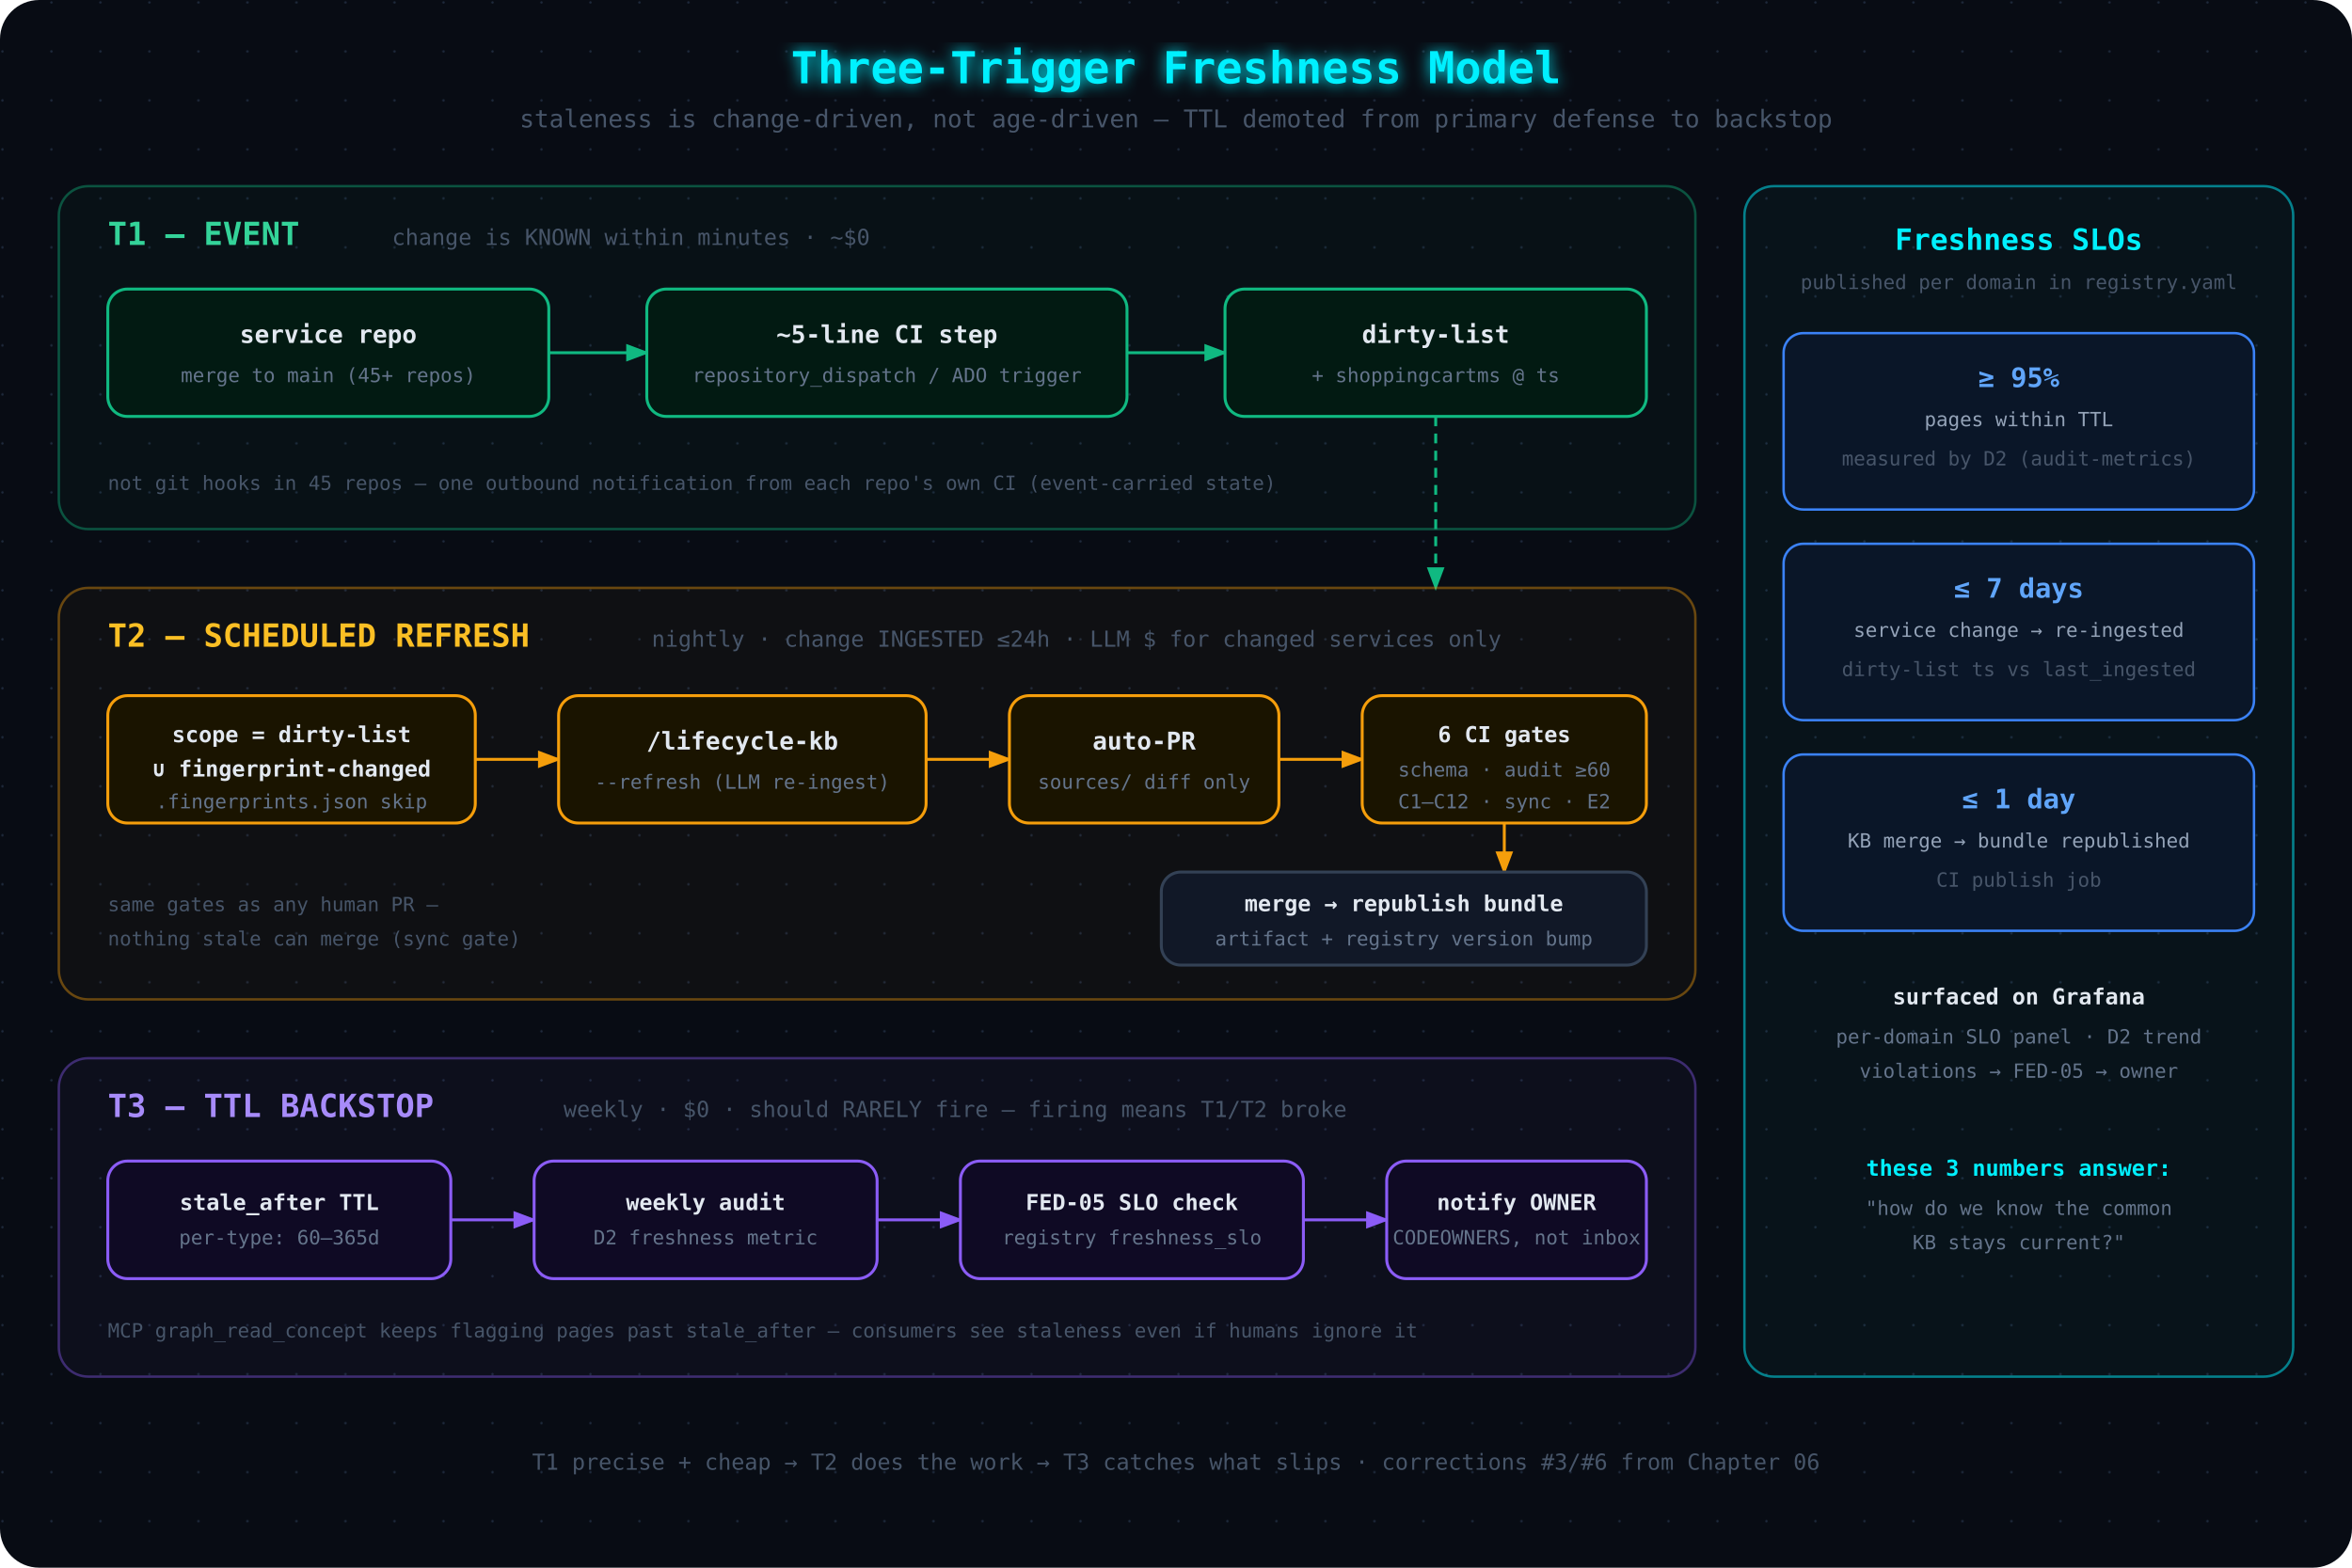
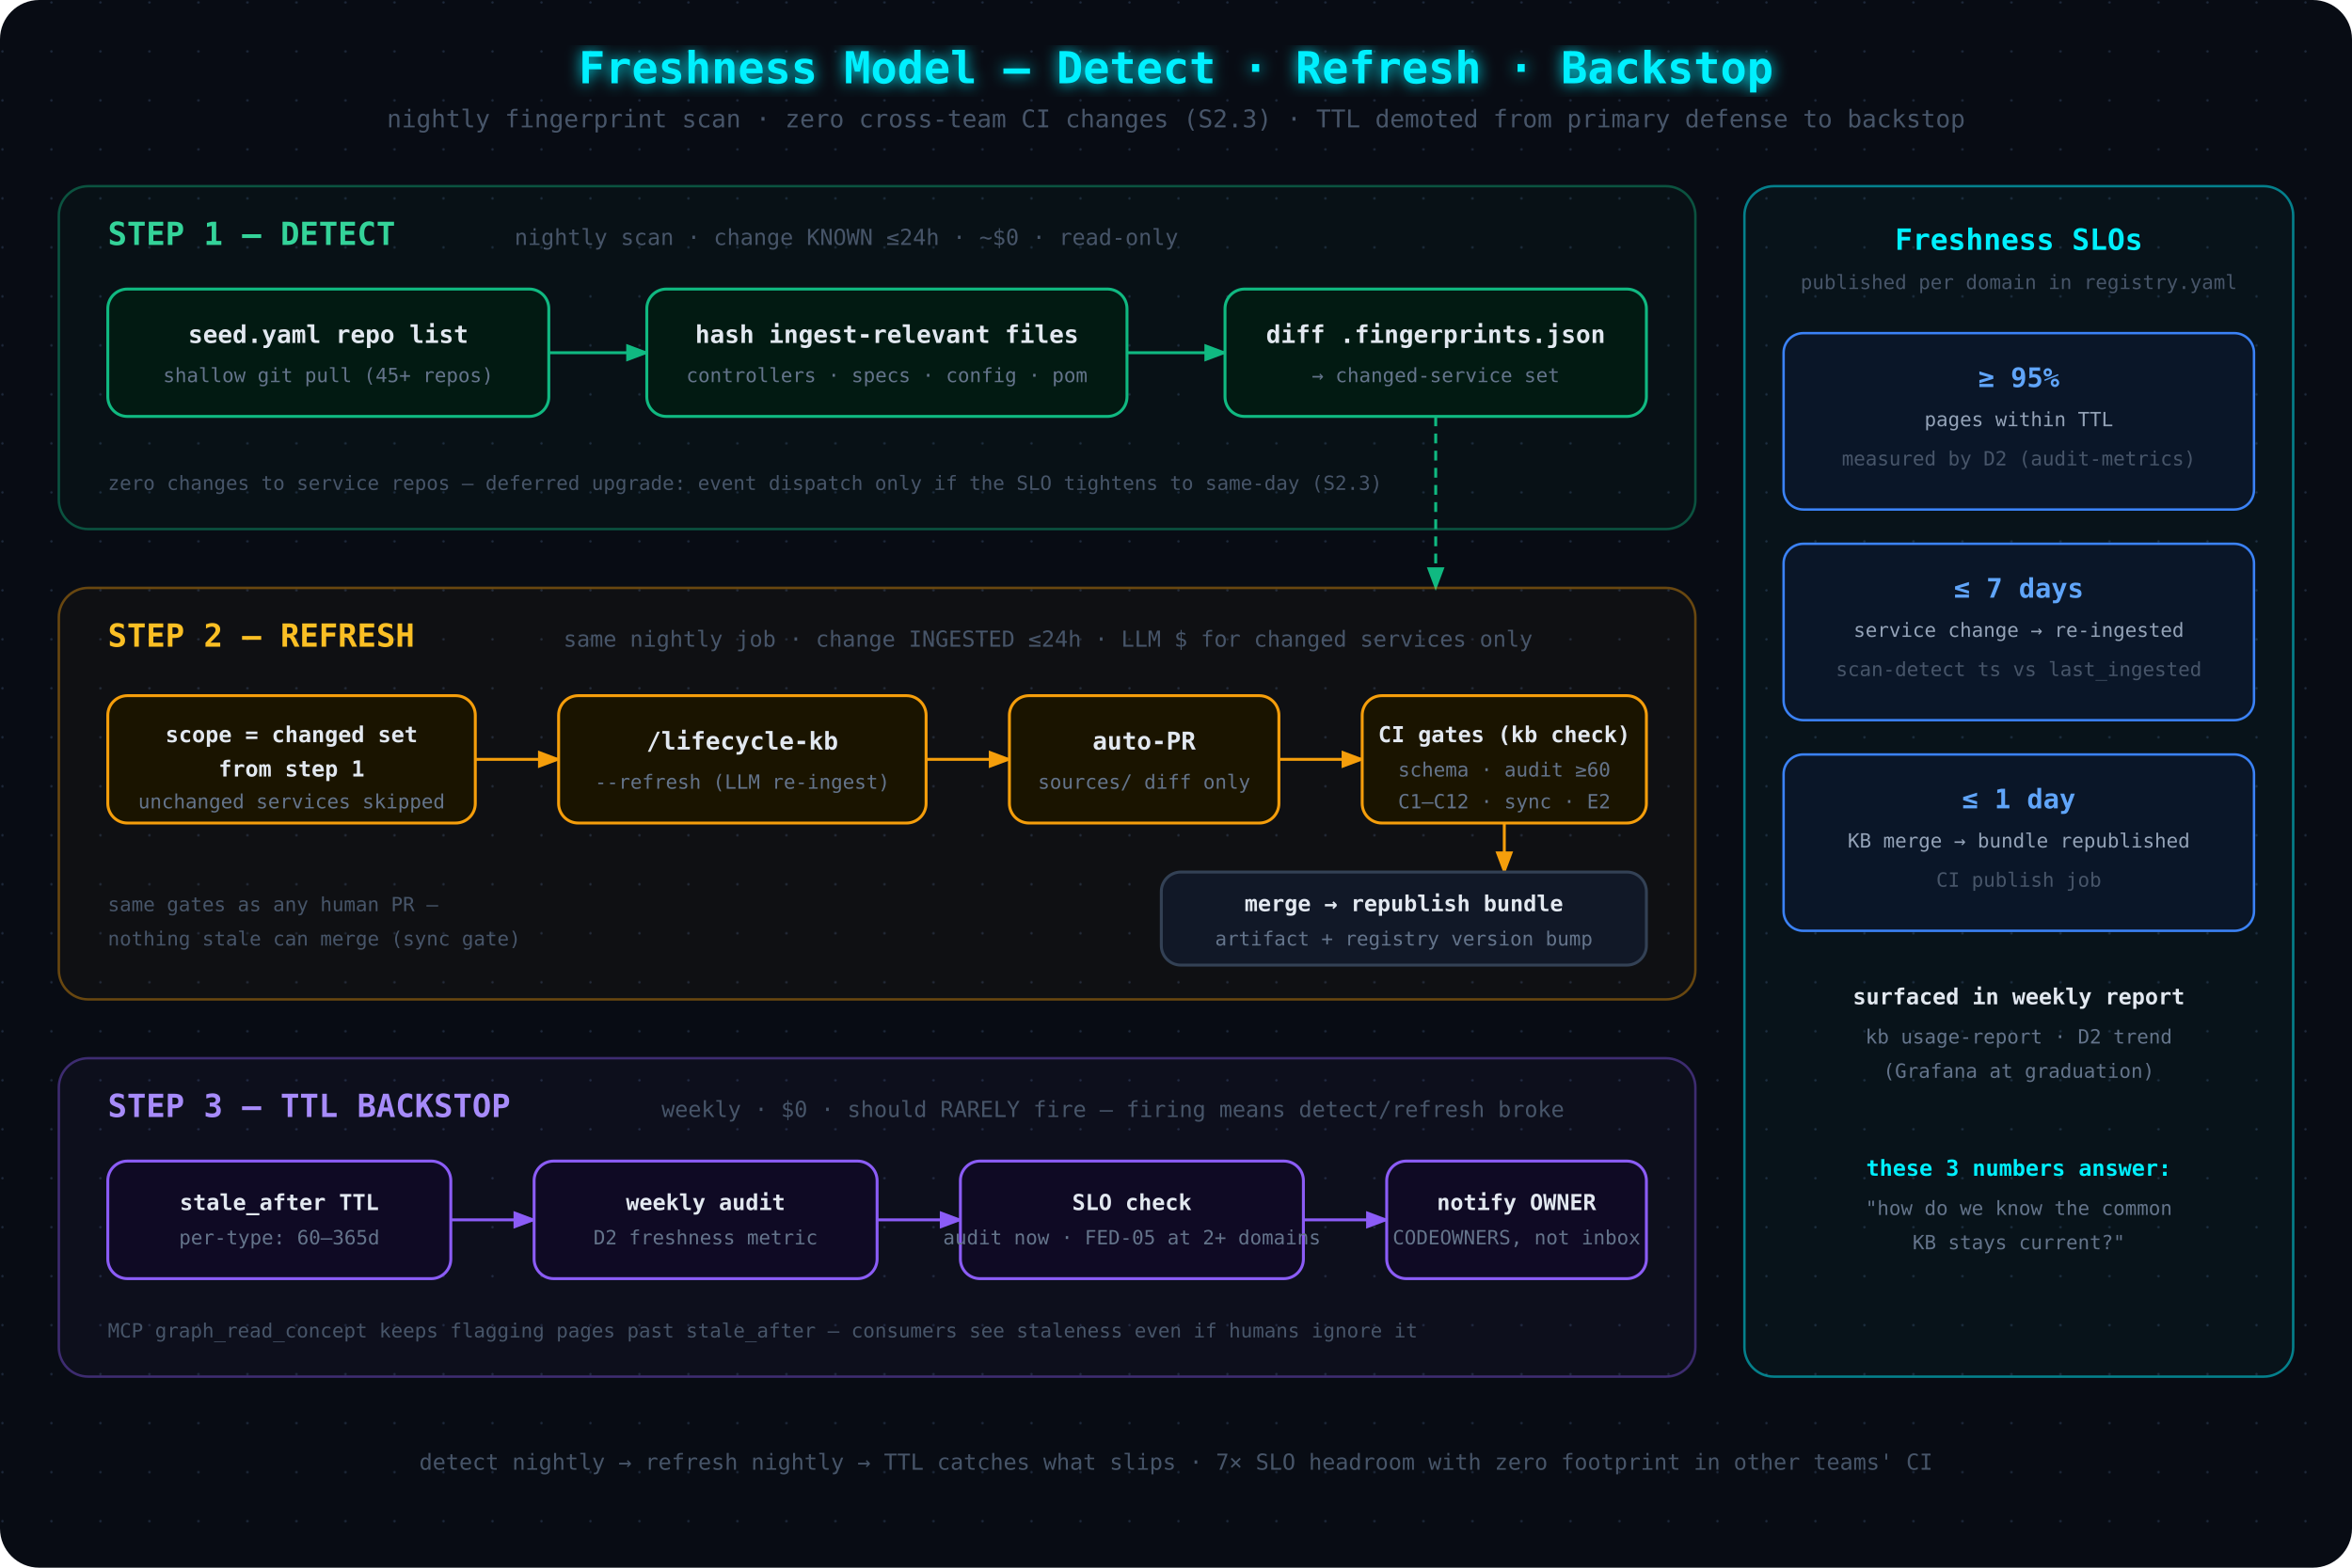
<svg xmlns="http://www.w3.org/2000/svg" viewBox="0 0 960 640" font-family="'SF Mono','Fira Code','Cascadia Code',monospace">
  <defs>
    <marker id="fr1" markerWidth="8" markerHeight="6" refX="7" refY="3" orient="auto">
      <polygon points="0 0,8 3,0 6" fill="#475569" />
    </marker>
    <marker id="fr2" markerWidth="8" markerHeight="6" refX="7" refY="3" orient="auto">
      <polygon points="0 0,8 3,0 6" fill="#10b981" />
    </marker>
    <marker id="fr3" markerWidth="8" markerHeight="6" refX="7" refY="3" orient="auto">
      <polygon points="0 0,8 3,0 6" fill="#f59e0b" />
    </marker>
    <marker id="fr4" markerWidth="8" markerHeight="6" refX="7" refY="3" orient="auto">
      <polygon points="0 0,8 3,0 6" fill="#8b5cf6" />
    </marker>
    <filter id="frglow">
      <feGaussianBlur stdDeviation="3" result="blur" />
      <feMerge>
        <feMergeNode in="blur" />
        <feMergeNode in="SourceGraphic" />
      </feMerge>
    </filter>
    <pattern id="frgrid" width="20" height="20" patternUnits="userSpaceOnUse">
      <circle cx="1" cy="1" r="0.5" fill="#1e293b" />
    </pattern>
  </defs>
  <rect width="960" height="640" fill="#080c14" rx="16" />
  <rect width="960" height="640" fill="url(#frgrid)" rx="16" />
-   <text x="480" y="34" text-anchor="middle" fill="#00f0ff" font-size="18" font-weight="700" filter="url(#frglow)">Three-Trigger Freshness Model</text>
-   <text x="480" y="52" text-anchor="middle" fill="#475569" font-size="10">staleness is change-driven, not age-driven — TTL demoted from primary defense to backstop</text>
+   <text x="480" y="34" text-anchor="middle" fill="#00f0ff" font-size="18" font-weight="700" filter="url(#frglow)">Freshness Model — Detect · Refresh · Backstop</text>
+   <text x="480" y="52" text-anchor="middle" fill="#475569" font-size="10">nightly fingerprint scan · zero cross-team CI changes (S2.3) · TTL demoted from primary defense to backstop</text>
  <rect x="24" y="76" width="668" height="140" rx="12" fill="rgba(16,185,129,0.03)" stroke="#10b981" stroke-width="1" stroke-opacity="0.4" />
-   <text x="44" y="100" fill="#34d399" font-size="13" font-weight="700">T1 — EVENT</text>
-   <text x="160" y="100" fill="#475569" font-size="9">change is KNOWN within minutes · ~$0</text>
+   <text x="44" y="100" fill="#34d399" font-size="13" font-weight="700">STEP 1 — DETECT</text>
+   <text x="210" y="100" fill="#475569" font-size="9">nightly scan · change KNOWN ≤24h · ~$0 · read-only</text>
  <rect x="44" y="118" width="180" height="52" rx="8" fill="#021a12" stroke="#10b981" stroke-width="1.2" />
-   <text x="134" y="140" text-anchor="middle" fill="#e2e8f0" font-size="10" font-weight="600">service repo</text>
-   <text x="134" y="156" text-anchor="middle" fill="#64748b" font-size="8">merge to main (45+ repos)</text>
+   <text x="134" y="140" text-anchor="middle" fill="#e2e8f0" font-size="10" font-weight="600">seed.yaml repo list</text>
+   <text x="134" y="156" text-anchor="middle" fill="#64748b" font-size="8">shallow git pull (45+ repos)</text>
  <line x1="224" y1="144" x2="264" y2="144" stroke="#10b981" stroke-width="1.2" marker-end="url(#fr2)" />
  <rect x="264" y="118" width="196" height="52" rx="8" fill="#021a12" stroke="#10b981" stroke-width="1.2" />
-   <text x="362" y="140" text-anchor="middle" fill="#e2e8f0" font-size="10" font-weight="600">~5-line CI step</text>
-   <text x="362" y="156" text-anchor="middle" fill="#64748b" font-size="8">repository_dispatch / ADO trigger</text>
+   <text x="362" y="140" text-anchor="middle" fill="#e2e8f0" font-size="10" font-weight="600">hash ingest-relevant files</text>
+   <text x="362" y="156" text-anchor="middle" fill="#64748b" font-size="8">controllers · specs · config · pom</text>
  <line x1="460" y1="144" x2="500" y2="144" stroke="#10b981" stroke-width="1.2" marker-end="url(#fr2)" />
  <rect x="500" y="118" width="172" height="52" rx="8" fill="#021a12" stroke="#10b981" stroke-width="1.2" />
-   <text x="586" y="140" text-anchor="middle" fill="#e2e8f0" font-size="10" font-weight="600">dirty-list</text>
-   <text x="586" y="156" text-anchor="middle" fill="#64748b" font-size="8">+ shoppingcartms @ ts</text>
-   <text x="44" y="200" fill="#475569" font-size="8">not git hooks in 45 repos — one outbound notification from each repo's own CI (event-carried state)</text>
+   <text x="586" y="140" text-anchor="middle" fill="#e2e8f0" font-size="10" font-weight="600">diff .fingerprints.json</text>
+   <text x="586" y="156" text-anchor="middle" fill="#64748b" font-size="8">→ changed-service set</text>
+   <text x="44" y="200" fill="#475569" font-size="8">zero changes to service repos — deferred upgrade: event dispatch only if the SLO tightens to same-day (S2.3)</text>
  <line x1="586" y1="170" x2="586" y2="240" stroke="#10b981" stroke-width="1.2" stroke-dasharray="4 3" marker-end="url(#fr2)" />
  <rect x="24" y="240" width="668" height="168" rx="12" fill="rgba(245,158,11,0.03)" stroke="#f59e0b" stroke-width="1" stroke-opacity="0.4" />
-   <text x="44" y="264" fill="#fbbf24" font-size="13" font-weight="700">T2 — SCHEDULED REFRESH</text>
-   <text x="266" y="264" fill="#475569" font-size="9">nightly · change INGESTED ≤24h · LLM $ for changed services only</text>
+   <text x="44" y="264" fill="#fbbf24" font-size="13" font-weight="700">STEP 2 — REFRESH</text>
+   <text x="230" y="264" fill="#475569" font-size="9">same nightly job · change INGESTED ≤24h · LLM $ for changed services only</text>
  <rect x="44" y="284" width="150" height="52" rx="8" fill="#1a1400" stroke="#f59e0b" stroke-width="1.2" />
-   <text x="119" y="303" text-anchor="middle" fill="#e2e8f0" font-size="9" font-weight="600">scope = dirty-list</text>
-   <text x="119" y="317" text-anchor="middle" fill="#e2e8f0" font-size="9" font-weight="600">∪ fingerprint-changed</text>
-   <text x="119" y="330" text-anchor="middle" fill="#64748b" font-size="8">.fingerprints.json skip</text>
+   <text x="119" y="303" text-anchor="middle" fill="#e2e8f0" font-size="9" font-weight="600">scope = changed set</text>
+   <text x="119" y="317" text-anchor="middle" fill="#e2e8f0" font-size="9" font-weight="600">from step 1</text>
+   <text x="119" y="330" text-anchor="middle" fill="#64748b" font-size="8">unchanged services skipped</text>
  <line x1="194" y1="310" x2="228" y2="310" stroke="#f59e0b" stroke-width="1.2" marker-end="url(#fr3)" />
  <rect x="228" y="284" width="150" height="52" rx="8" fill="#1a1400" stroke="#f59e0b" stroke-width="1.2" />
  <text x="303" y="306" text-anchor="middle" fill="#e2e8f0" font-size="10" font-weight="600">/lifecycle-kb</text>
  <text x="303" y="322" text-anchor="middle" fill="#64748b" font-size="8">--refresh (LLM re-ingest)</text>
  <line x1="378" y1="310" x2="412" y2="310" stroke="#f59e0b" stroke-width="1.2" marker-end="url(#fr3)" />
  <rect x="412" y="284" width="110" height="52" rx="8" fill="#1a1400" stroke="#f59e0b" stroke-width="1.2" />
  <text x="467" y="306" text-anchor="middle" fill="#e2e8f0" font-size="10" font-weight="600">auto-PR</text>
  <text x="467" y="322" text-anchor="middle" fill="#64748b" font-size="8">sources/ diff only</text>
  <line x1="522" y1="310" x2="556" y2="310" stroke="#f59e0b" stroke-width="1.2" marker-end="url(#fr3)" />
  <rect x="556" y="284" width="116" height="52" rx="8" fill="#1a1400" stroke="#f59e0b" stroke-width="1.2" />
-   <text x="614" y="303" text-anchor="middle" fill="#e2e8f0" font-size="9" font-weight="600">6 CI gates</text>
+   <text x="614" y="303" text-anchor="middle" fill="#e2e8f0" font-size="9" font-weight="600">CI gates (kb check)</text>
  <text x="614" y="317" text-anchor="middle" fill="#64748b" font-size="8">schema · audit ≥60</text>
  <text x="614" y="330" text-anchor="middle" fill="#64748b" font-size="8">C1–C12 · sync · E2</text>
  <line x1="614" y1="336" x2="614" y2="356" stroke="#f59e0b" stroke-width="1.2" marker-end="url(#fr3)" />
  <rect x="474" y="356" width="198" height="38" rx="8" fill="#111827" stroke="#334155" stroke-width="1.2" />
  <text x="573" y="372" text-anchor="middle" fill="#e2e8f0" font-size="9" font-weight="600">merge → republish bundle</text>
  <text x="573" y="386" text-anchor="middle" fill="#64748b" font-size="8">artifact + registry version bump</text>
  <text x="44" y="372" fill="#475569" font-size="8">same gates as any human PR —</text>
  <text x="44" y="386" fill="#475569" font-size="8">nothing stale can merge (sync gate)</text>
  <rect x="24" y="432" width="668" height="130" rx="12" fill="rgba(139,92,246,0.04)" stroke="#8b5cf6" stroke-width="1" stroke-opacity="0.4" />
-   <text x="44" y="456" fill="#a78bfa" font-size="13" font-weight="700">T3 — TTL BACKSTOP</text>
-   <text x="230" y="456" fill="#475569" font-size="9">weekly · $0 · should RARELY fire — firing means T1/T2 broke</text>
+   <text x="44" y="456" fill="#a78bfa" font-size="13" font-weight="700">STEP 3 — TTL BACKSTOP</text>
+   <text x="270" y="456" fill="#475569" font-size="9">weekly · $0 · should RARELY fire — firing means detect/refresh broke</text>
  <rect x="44" y="474" width="140" height="48" rx="8" fill="#0f0a24" stroke="#8b5cf6" stroke-width="1.2" />
  <text x="114" y="494" text-anchor="middle" fill="#e2e8f0" font-size="9" font-weight="600">stale_after TTL</text>
  <text x="114" y="508" text-anchor="middle" fill="#64748b" font-size="8">per-type: 60–365d</text>
  <line x1="184" y1="498" x2="218" y2="498" stroke="#8b5cf6" stroke-width="1.2" marker-end="url(#fr4)" />
  <rect x="218" y="474" width="140" height="48" rx="8" fill="#0f0a24" stroke="#8b5cf6" stroke-width="1.2" />
  <text x="288" y="494" text-anchor="middle" fill="#e2e8f0" font-size="9" font-weight="600">weekly audit</text>
  <text x="288" y="508" text-anchor="middle" fill="#64748b" font-size="8">D2 freshness metric</text>
  <line x1="358" y1="498" x2="392" y2="498" stroke="#8b5cf6" stroke-width="1.2" marker-end="url(#fr4)" />
  <rect x="392" y="474" width="140" height="48" rx="8" fill="#0f0a24" stroke="#8b5cf6" stroke-width="1.2" />
-   <text x="462" y="494" text-anchor="middle" fill="#e2e8f0" font-size="9" font-weight="600">FED-05 SLO check</text>
-   <text x="462" y="508" text-anchor="middle" fill="#64748b" font-size="8">registry freshness_slo</text>
+   <text x="462" y="494" text-anchor="middle" fill="#e2e8f0" font-size="9" font-weight="600">SLO check</text>
+   <text x="462" y="508" text-anchor="middle" fill="#64748b" font-size="8">audit now · FED-05 at 2+ domains</text>
  <line x1="532" y1="498" x2="566" y2="498" stroke="#8b5cf6" stroke-width="1.2" marker-end="url(#fr4)" />
  <rect x="566" y="474" width="106" height="48" rx="8" fill="#0f0a24" stroke="#8b5cf6" stroke-width="1.2" />
  <text x="619" y="494" text-anchor="middle" fill="#e2e8f0" font-size="9" font-weight="600">notify OWNER</text>
  <text x="619" y="508" text-anchor="middle" fill="#64748b" font-size="8">CODEOWNERS, not inbox</text>
  <text x="44" y="546" fill="#475569" font-size="8">MCP graph_read_concept keeps flagging pages past stale_after — consumers see staleness even if humans ignore it</text>
  <rect x="712" y="76" width="224" height="486" rx="12" fill="rgba(0,240,255,0.03)" stroke="#00f0ff" stroke-width="1" stroke-opacity="0.5" />
  <text x="824" y="102" text-anchor="middle" fill="#00f0ff" font-size="12" font-weight="700">Freshness SLOs</text>
  <text x="824" y="118" text-anchor="middle" fill="#475569" font-size="8">published per domain in registry.yaml</text>
  <rect x="728" y="136" width="192" height="72" rx="8" fill="#0a1628" stroke="#3b82f6" stroke-width="1" />
  <text x="824" y="158" text-anchor="middle" fill="#60a5fa" font-size="11" font-weight="700">≥ 95%</text>
  <text x="824" y="174" text-anchor="middle" fill="#94a3b8" font-size="8">pages within TTL</text>
  <text x="824" y="190" text-anchor="middle" fill="#475569" font-size="8">measured by D2 (audit-metrics)</text>
  <rect x="728" y="222" width="192" height="72" rx="8" fill="#0a1628" stroke="#3b82f6" stroke-width="1" />
  <text x="824" y="244" text-anchor="middle" fill="#60a5fa" font-size="11" font-weight="700">≤ 7 days</text>
  <text x="824" y="260" text-anchor="middle" fill="#94a3b8" font-size="8">service change → re-ingested</text>
-   <text x="824" y="276" text-anchor="middle" fill="#475569" font-size="8">dirty-list ts vs last_ingested</text>
+   <text x="824" y="276" text-anchor="middle" fill="#475569" font-size="8">scan-detect ts vs last_ingested</text>
  <rect x="728" y="308" width="192" height="72" rx="8" fill="#0a1628" stroke="#3b82f6" stroke-width="1" />
  <text x="824" y="330" text-anchor="middle" fill="#60a5fa" font-size="11" font-weight="700">≤ 1 day</text>
  <text x="824" y="346" text-anchor="middle" fill="#94a3b8" font-size="8">KB merge → bundle republished</text>
  <text x="824" y="362" text-anchor="middle" fill="#475569" font-size="8">CI publish job</text>
-   <text x="824" y="410" text-anchor="middle" fill="#e2e8f0" font-size="9" font-weight="600">surfaced on Grafana</text>
-   <text x="824" y="426" text-anchor="middle" fill="#64748b" font-size="8">per-domain SLO panel · D2 trend</text>
-   <text x="824" y="440" text-anchor="middle" fill="#64748b" font-size="8">violations → FED-05 → owner</text>
+   <text x="824" y="410" text-anchor="middle" fill="#e2e8f0" font-size="9" font-weight="600">surfaced in weekly report</text>
+   <text x="824" y="426" text-anchor="middle" fill="#64748b" font-size="8">kb usage-report · D2 trend</text>
+   <text x="824" y="440" text-anchor="middle" fill="#64748b" font-size="8">(Grafana at graduation)</text>
  <text x="824" y="480" text-anchor="middle" fill="#00f0ff" font-size="9" font-weight="600">these 3 numbers answer:</text>
  <text x="824" y="496" text-anchor="middle" fill="#64748b" font-size="8">"how do we know the common</text>
  <text x="824" y="510" text-anchor="middle" fill="#64748b" font-size="8">KB stays current?"</text>
-   <text x="480" y="600" text-anchor="middle" fill="#475569" font-size="9">T1 precise + cheap → T2 does the work → T3 catches what slips · corrections #3/#6 from Chapter 06</text>
+   <text x="480" y="600" text-anchor="middle" fill="#475569" font-size="9">detect nightly → refresh nightly → TTL catches what slips · 7× SLO headroom with zero footprint in other teams' CI</text>
</svg>
